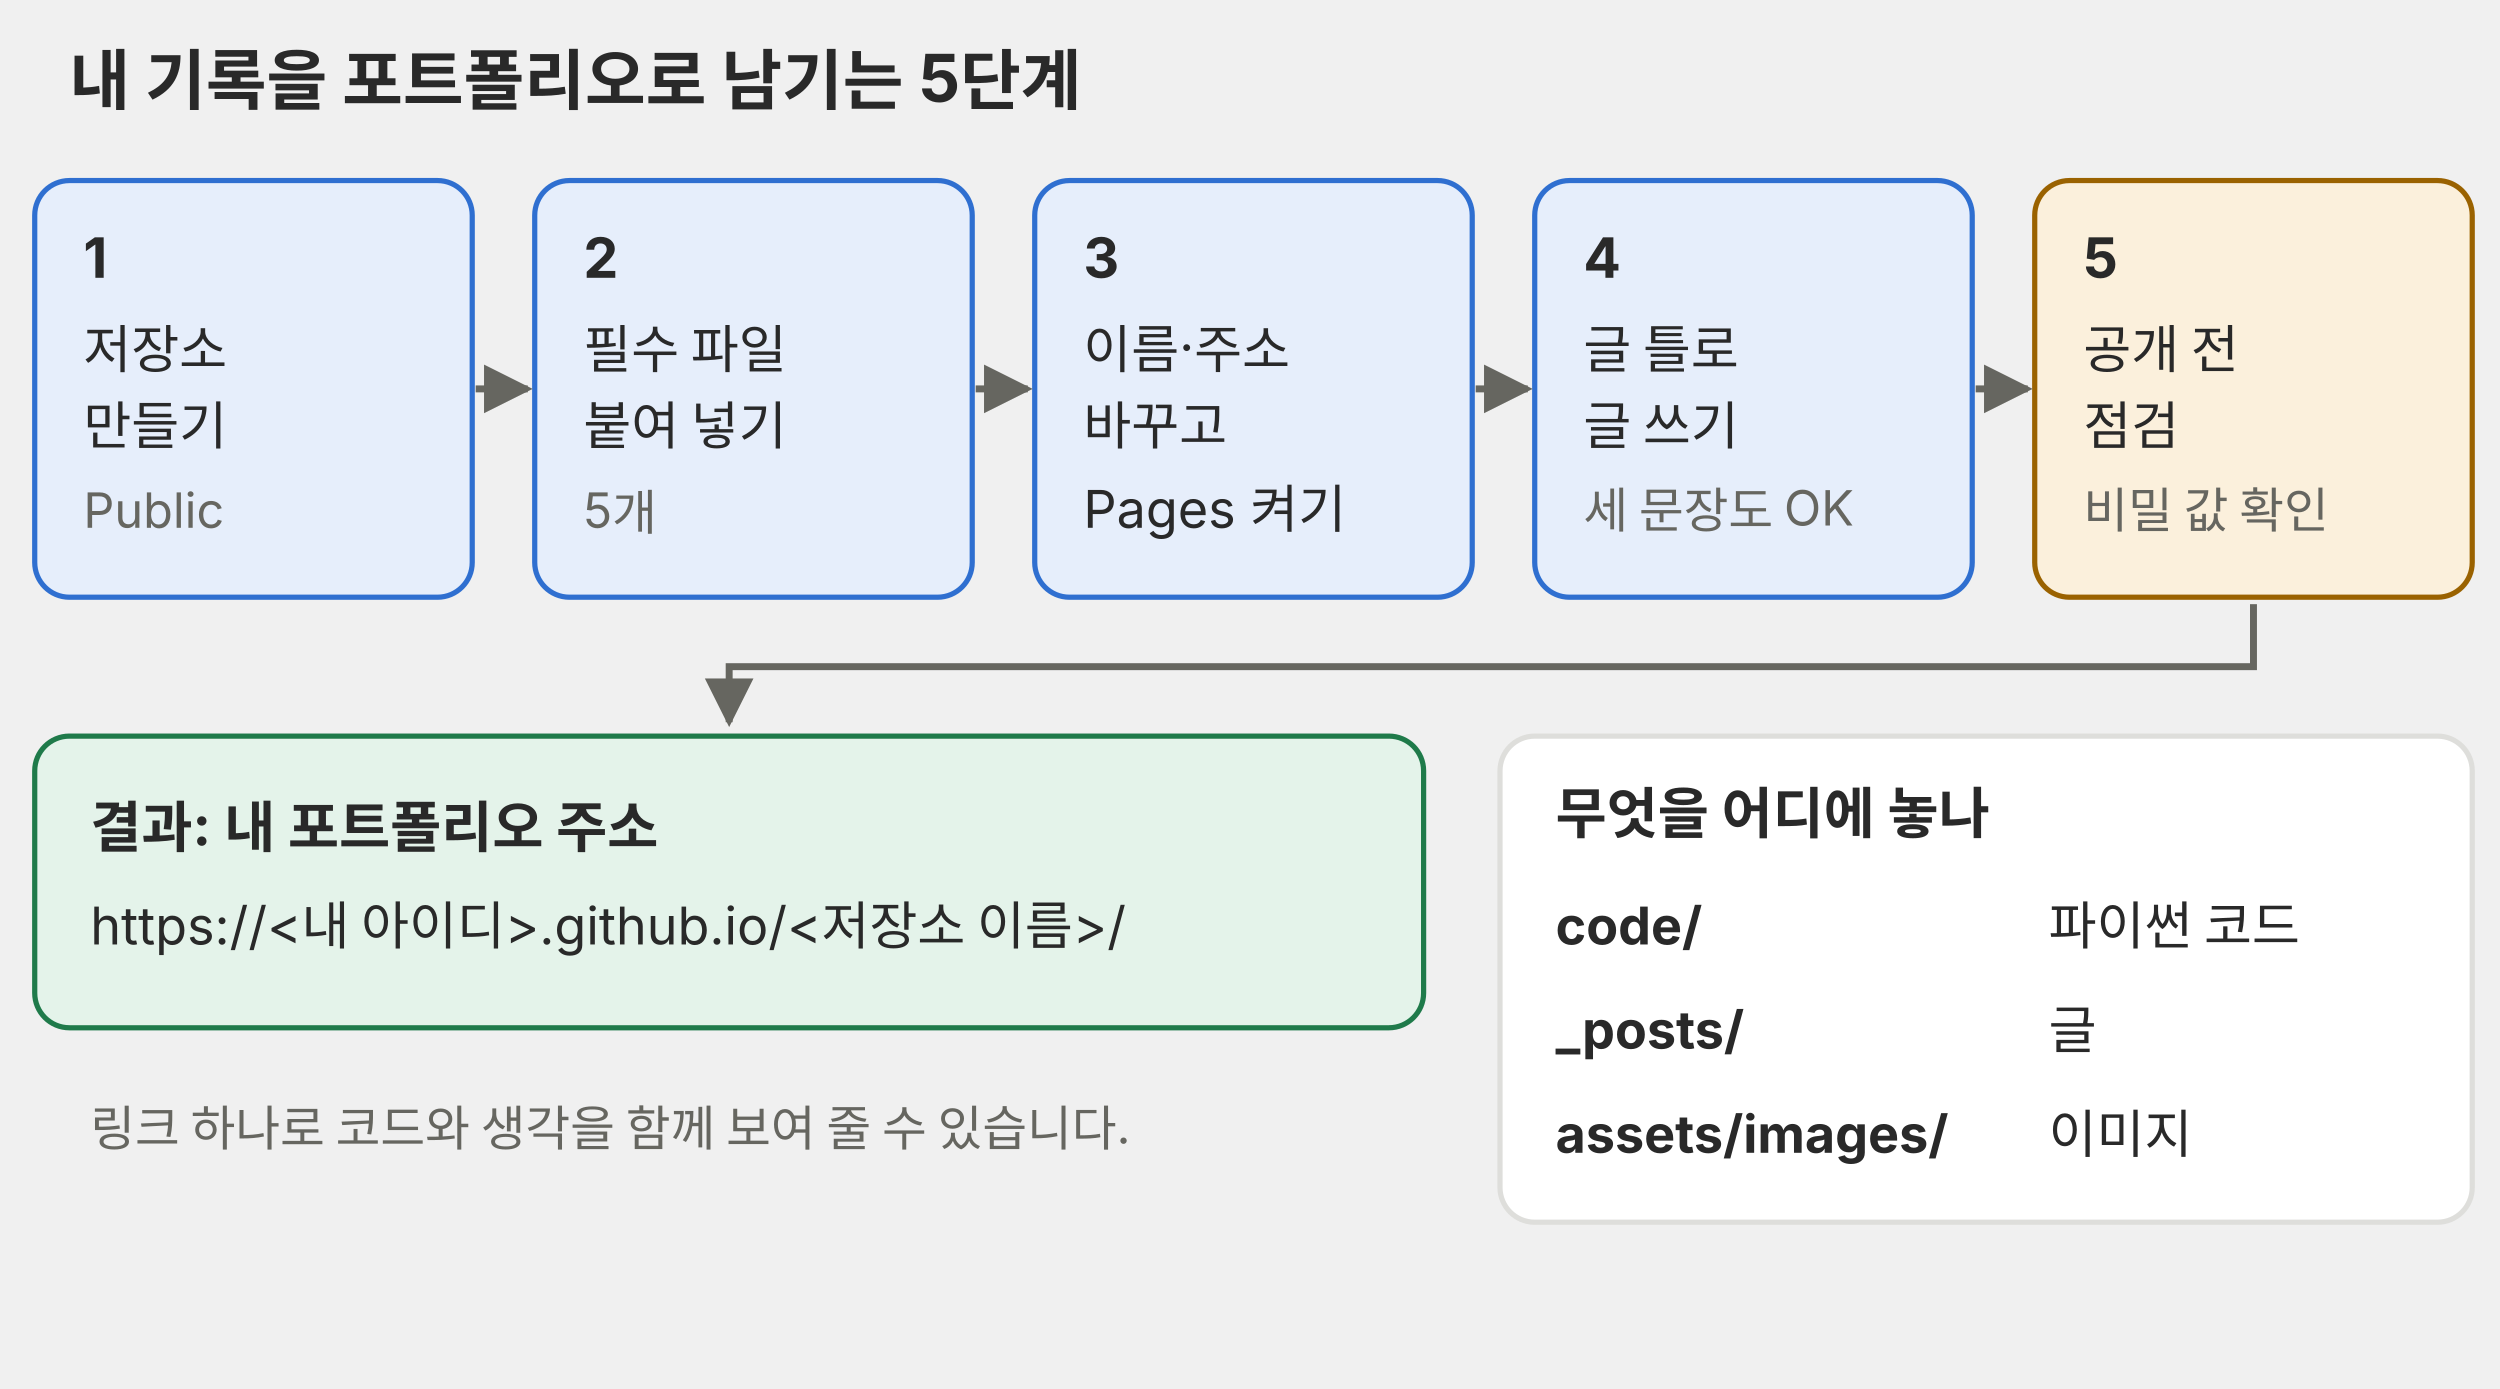
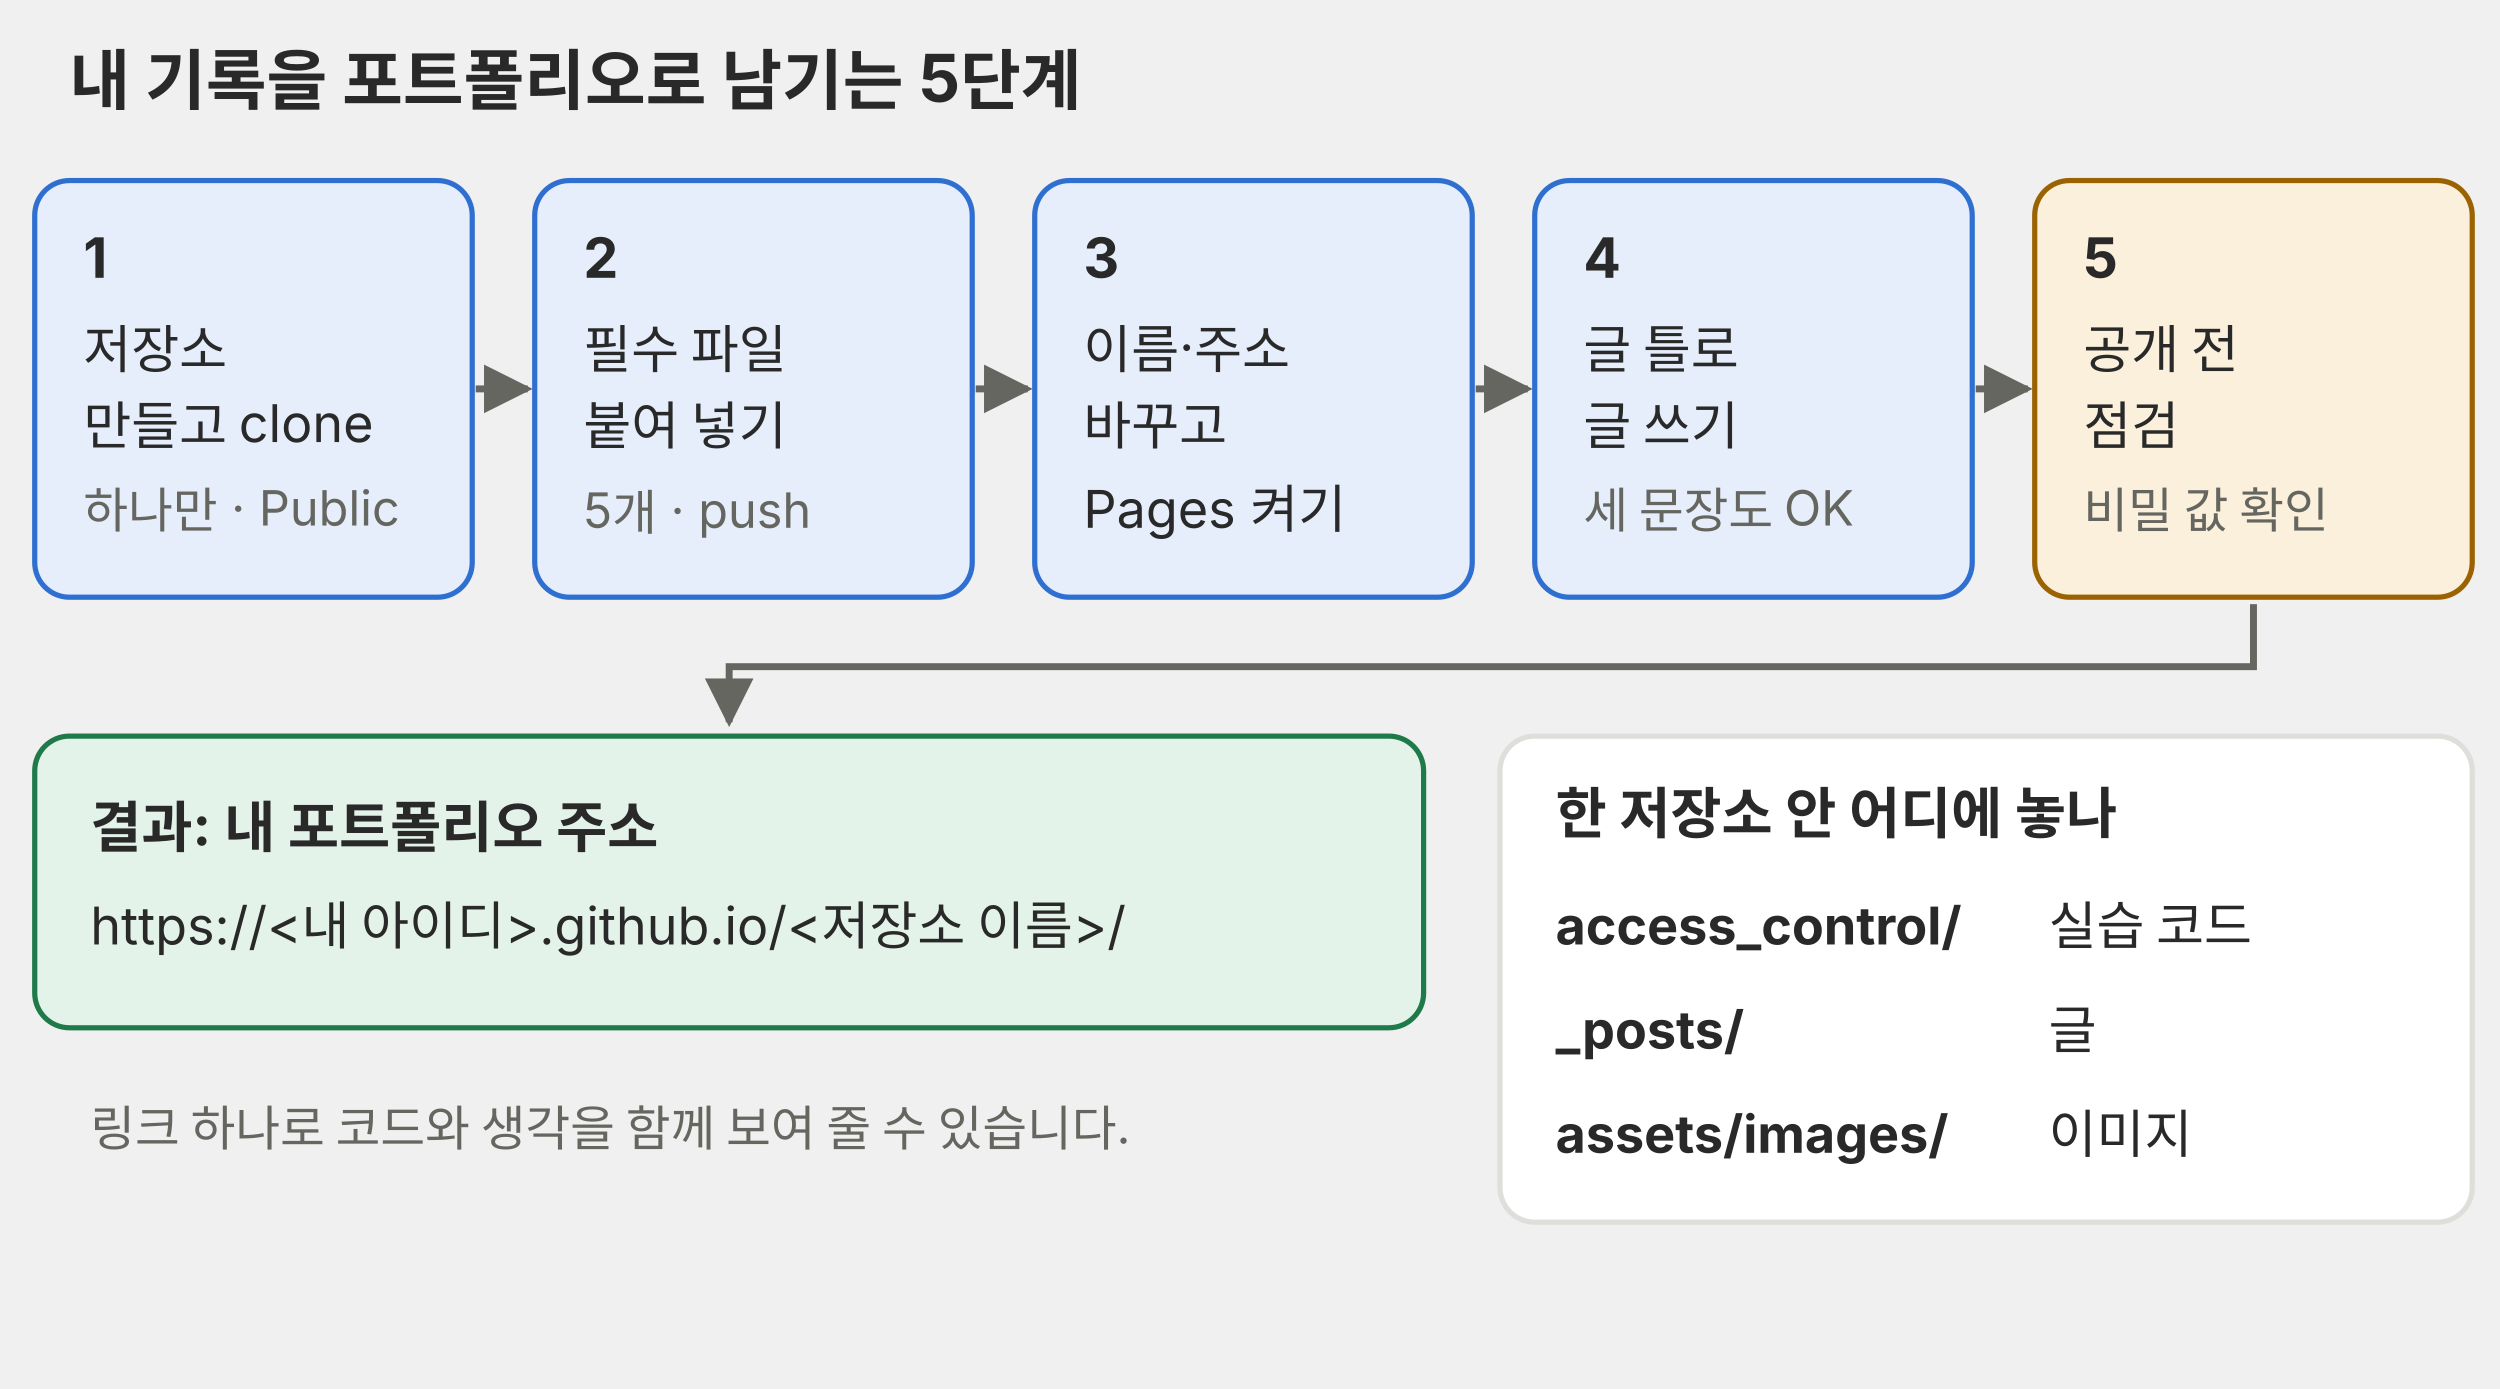
<svg xmlns="http://www.w3.org/2000/svg" viewBox="0 0 720 400" role="img" font-family="Pretendard, 'Noto Sans KR', -apple-system, 'Segoe UI', sans-serif">
  <defs>
    <marker id="a-p04" viewBox="0 0 10 10" refX="9" refY="5" markerWidth="7" markerHeight="7" orient="auto-start-reverse">
      <path d="M0 0L10 5L0 10z" fill="#666660" />
    </marker>
  </defs>
  <text x="20" y="30" font-size="19" font-weight="700" fill="#292929">내 기록을 포트폴리오로 남기는 5단계</text>
  <g font-size="15" fill="#292929">
    <rect x="10" y="52" width="126" height="120" rx="10" fill="#e6eefb" stroke="#2f6fd0" stroke-width="1.5" />
    <text x="24" y="80" font-size="16" font-weight="700">1</text>
    <text x="24" y="106">저장소</text>
-     <text x="24" y="128">만들기</text>
-     <text x="24" y="152" font-size="14" fill="#666660">Public</text>
+     <text x="24" y="128">만들고 clone</text>
+     <text x="24" y="152" font-size="14" fill="#666660">하나만 · Public</text>
    <rect x="154" y="52" width="126" height="120" rx="10" fill="#e6eefb" stroke="#2f6fd0" stroke-width="1.5" />
    <text x="168" y="80" font-size="16" font-weight="700">2</text>
    <text x="168" y="106">필수 파일</text>
    <text x="168" y="128">붙여 넣기</text>
-     <text x="168" y="152" font-size="14" fill="#666660">5개</text>
+     <text x="168" y="152" font-size="14" fill="#666660">5개 · push</text>
    <rect x="298" y="52" width="126" height="120" rx="10" fill="#e6eefb" stroke="#2f6fd0" stroke-width="1.5" />
    <text x="312" y="80" font-size="16" font-weight="700">3</text>
    <text x="312" y="106">이름·주소</text>
    <text x="312" y="128">바꾸고</text>
    <text x="312" y="152">Pages 켜기</text>
    <rect x="442" y="52" width="126" height="120" rx="10" fill="#e6eefb" stroke="#2f6fd0" stroke-width="1.5" />
    <text x="456" y="80" font-size="16" font-weight="700">4</text>
    <text x="456" y="106">글 틀로</text>
    <text x="456" y="128">글 쓰기</text>
    <text x="456" y="152" font-size="14" fill="#666660">세 문장도 OK</text>
    <rect x="586" y="52" width="126" height="120" rx="10" fill="#fbf0dc" stroke="#9a6200" stroke-width="1.5" />
    <text x="600" y="80" font-size="16" font-weight="700">5</text>
    <text x="600" y="106">공개 전</text>
    <text x="600" y="128">점검</text>
    <text x="600" y="152" font-size="14" fill="#666660">비밀 값 확인</text>
    <rect x="10" y="212" width="400" height="84" rx="10" fill="#e4f3ea" stroke="#1f7a4a" stroke-width="1.5" />
    <text x="26" y="244" font-size="16" font-weight="700">결과: 내 포트폴리오 주소</text>
    <text x="26" y="272">https://&lt;내 아이디&gt;.github.io/&lt;저장소 이름&gt;/</text>
    <text x="26" y="330" font-size="14" fill="#666660">링크 하나로 코드와 생각을 함께 보여 줄 수 있습니다.</text>
    <rect x="432" y="212" width="280" height="140" rx="10" fill="#ffffff" stroke="#dededb" stroke-width="1.5" />
-     <text x="448" y="240" font-size="16" font-weight="700">무엇을 어디에 놓나</text>
-     <text x="448" y="272" font-weight="700">code/</text>
-     <text x="590" y="272">파이썬 코드</text>
+     <text x="448" y="240" font-size="16" font-weight="700">한 저장소 안 어디에 놓나</text>
+     <text x="448" y="272" font-weight="700">access_control/</text>
+     <text x="590" y="272">실습 코드</text>
    <text x="448" y="302" font-weight="700">_posts/</text>
    <text x="590" y="302">글</text>
    <text x="448" y="332" font-weight="700">assets/images/</text>
    <text x="590" y="332">이미지</text>
  </g>
  <g stroke="#666660" stroke-width="2" fill="none" marker-end="url(#a-p04)">
    <path d="M137 112H152" />
    <path d="M281 112H296" />
    <path d="M425 112H440" />
    <path d="M569 112H584" />
    <path d="M649 174V192H210V208" />
  </g>
</svg>
